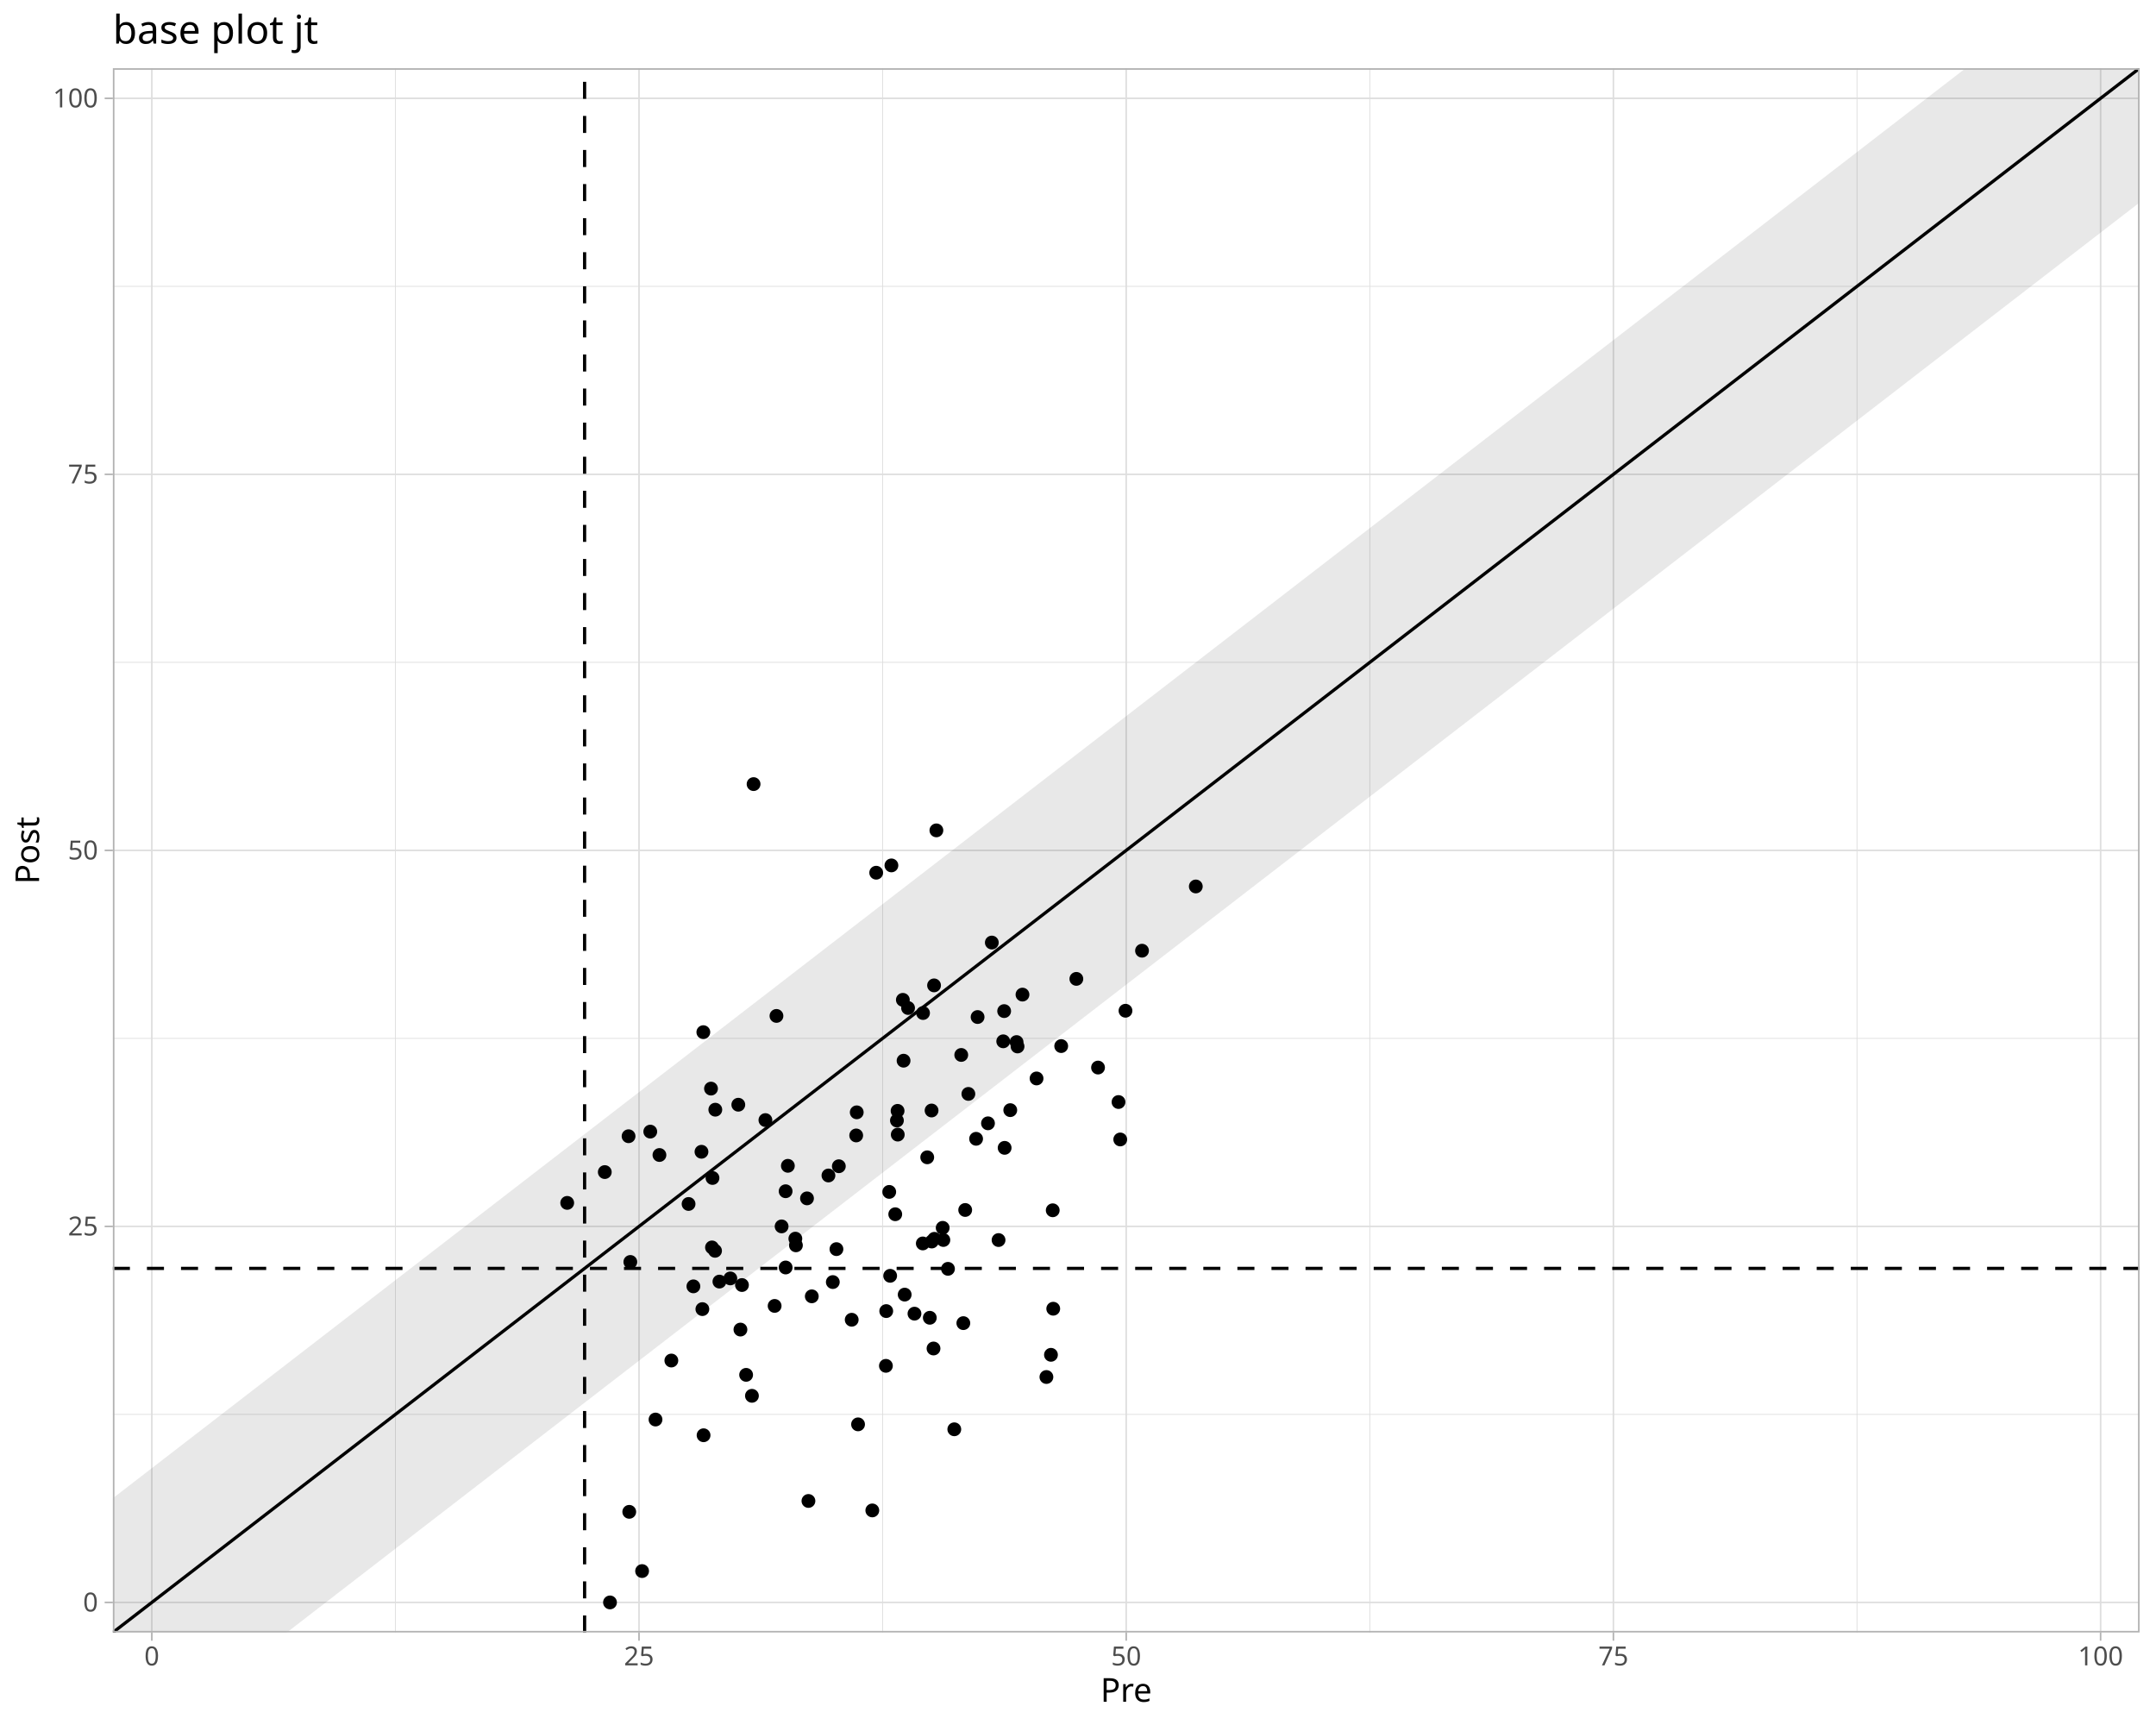
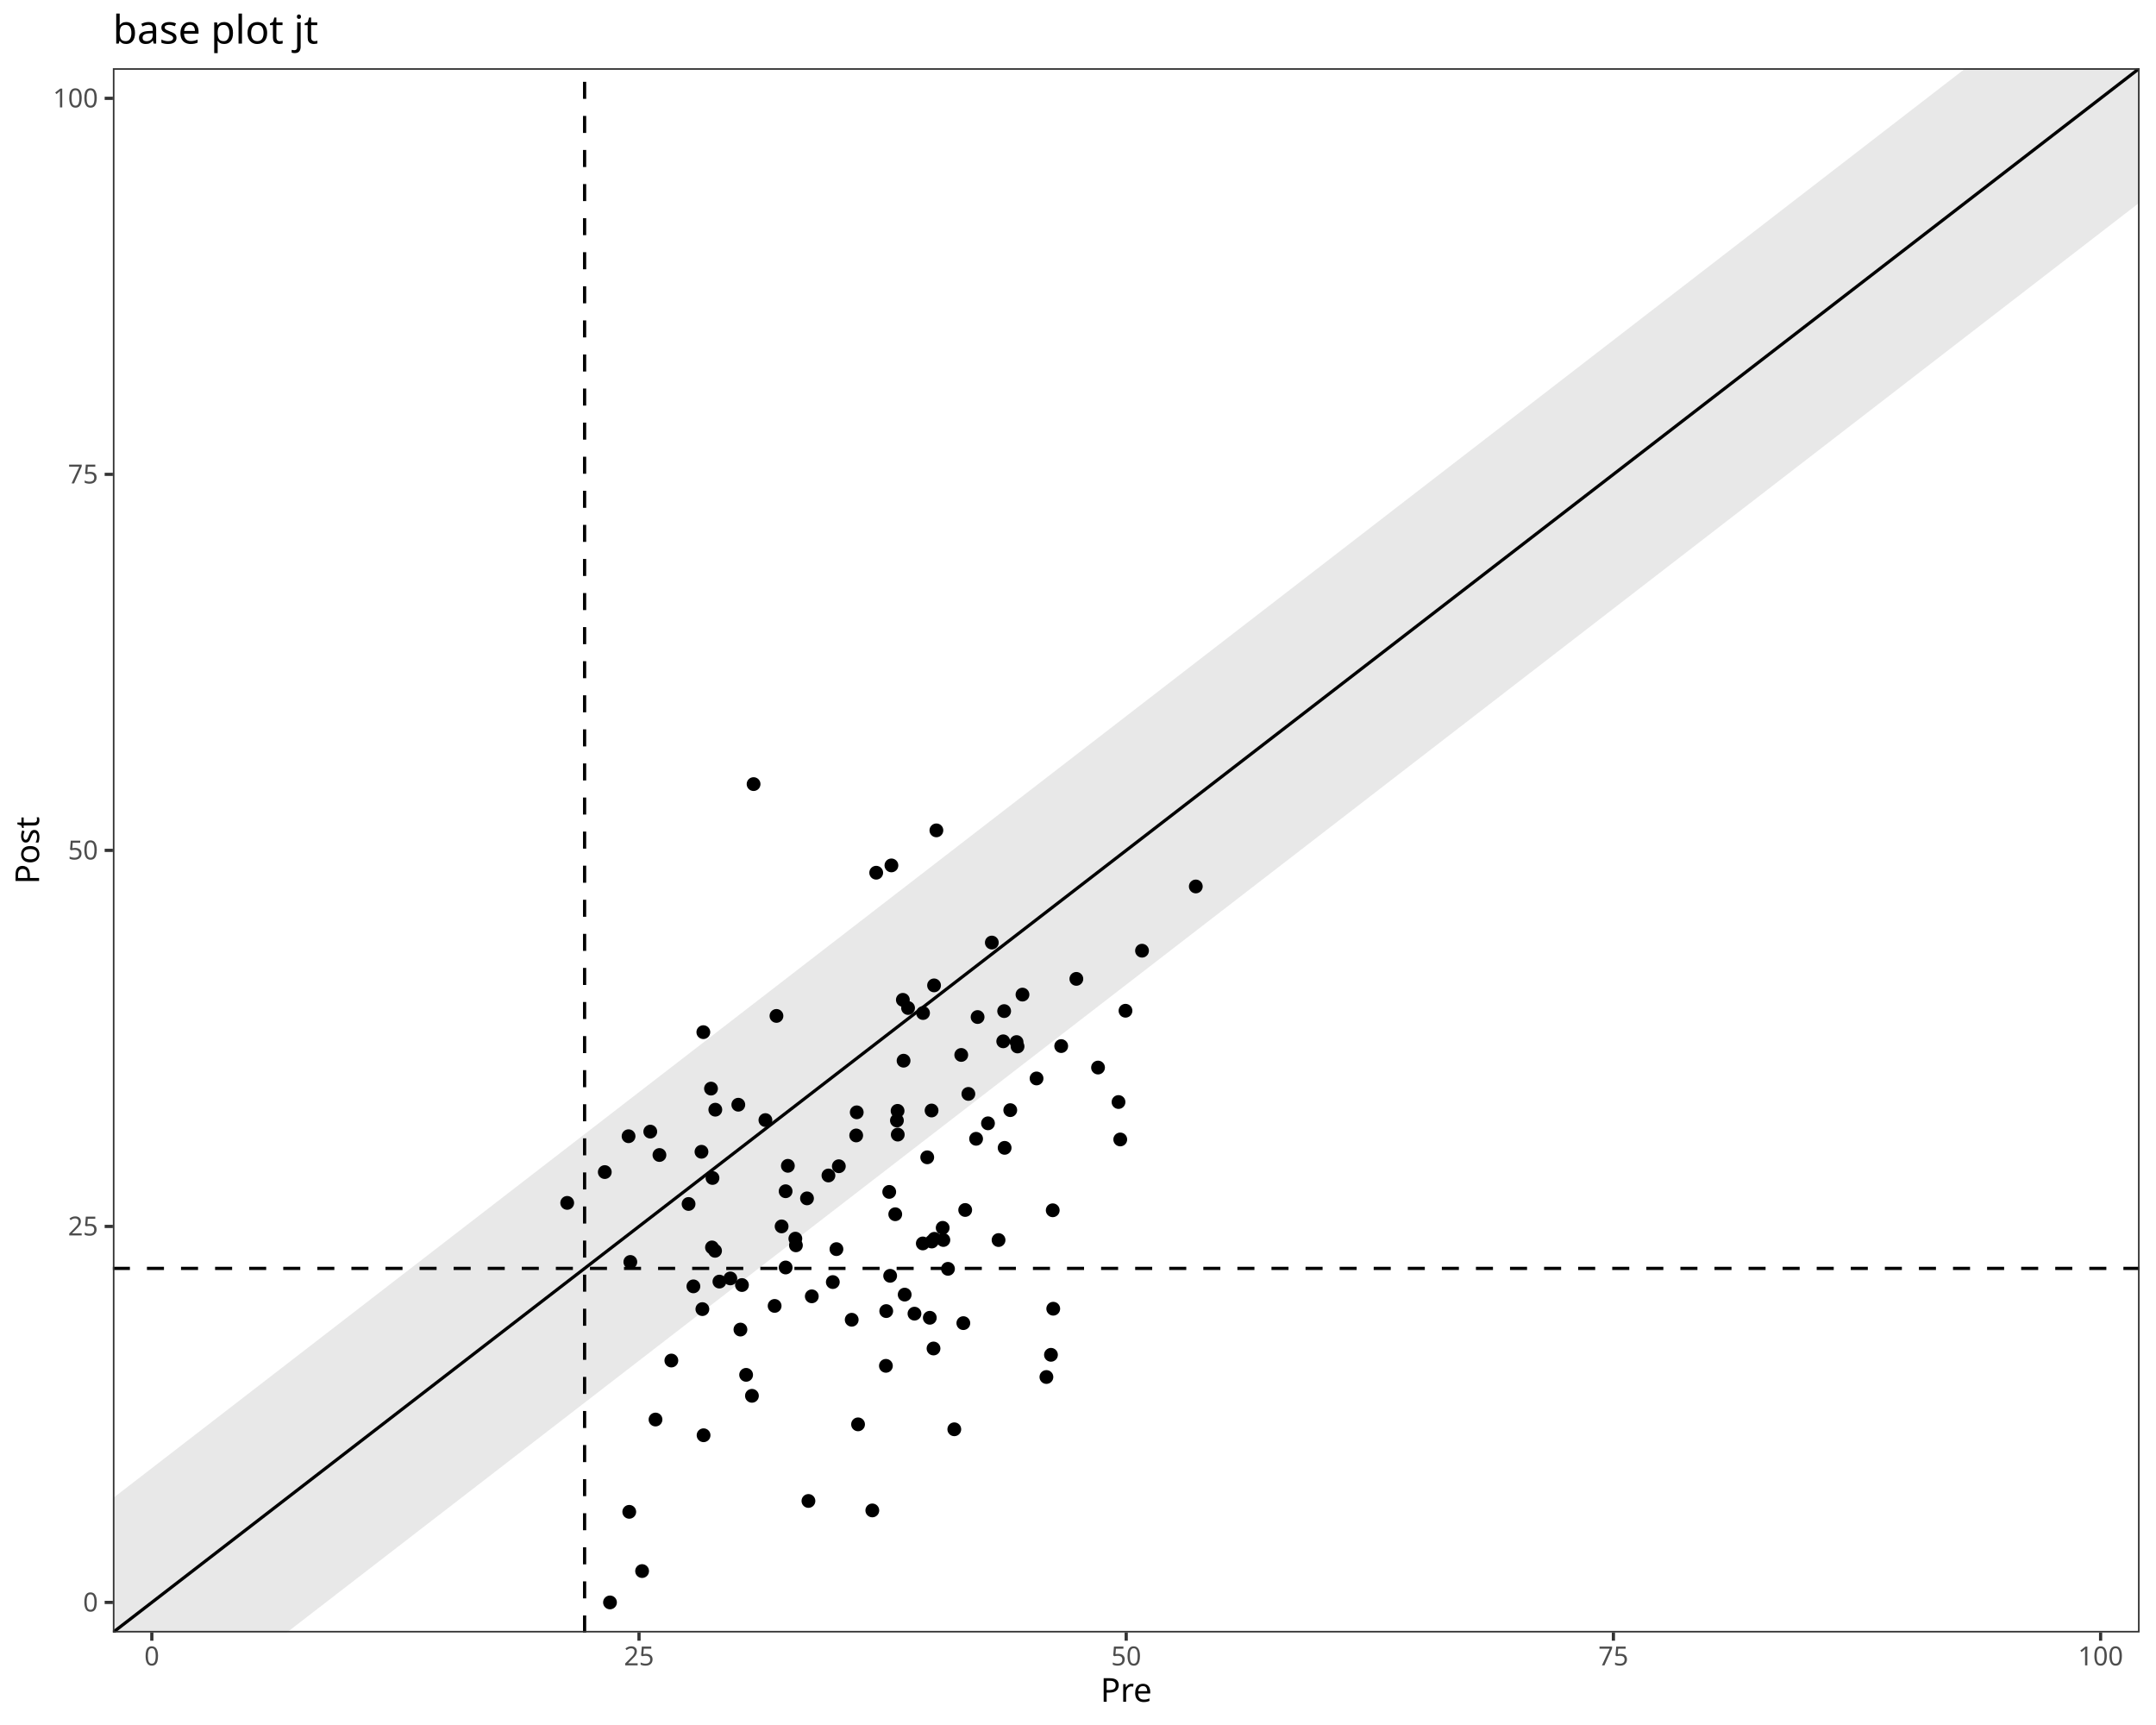
<svg xmlns="http://www.w3.org/2000/svg" class="svglite" data-engine-version="2.0" width="720.00pt" height="576.00pt" viewBox="0 0 720.00 576.00">
  <defs>
    <style type="text/css">
    .svglite line, .svglite polyline, .svglite polygon, .svglite path, .svglite rect, .svglite circle {
      fill: none;
      stroke: #000000;
      stroke-linecap: round;
      stroke-linejoin: round;
      stroke-miterlimit: 10.00;
    }
  </style>
  </defs>
  <rect width="100%" height="100%" style="stroke: none; fill: #FFFFFF;" />
  <defs>
    <clipPath id="cpMC4wMHw3MjAuMDB8MC4wMHw1NzYuMDA=">
      <rect x="0.00" y="0.00" width="720.00" height="576.00" />
    </clipPath>
  </defs>
  <g clip-path="url(#cpMC4wMHw3MjAuMDB8MC4wMHw1NzYuMDA=)">
    <rect x="0.00" y="0.00" width="720.00" height="576.00" style="stroke-width: 1.07; stroke: #FFFFFF; fill: #FFFFFF;" />
  </g>
  <defs>
    <clipPath id="cpMzcuNjl8NzE0LjUyfDIyLjc4fDU0NS4xMQ==">
      <rect x="37.69" y="22.78" width="676.83" height="522.33" />
    </clipPath>
  </defs>
  <g clip-path="url(#cpMzcuNjl8NzE0LjUyfDIyLjc4fDU0NS4xMQ==)">
    <rect x="37.69" y="22.78" width="676.83" height="522.33" style="stroke-width: 1.07; stroke: none; fill: #FFFFFF;" />
-     <polyline points="37.69,472.29 714.52,472.29 " style="stroke-width: 0.27; stroke: #DEDEDE; stroke-linecap: butt;" />
-     <polyline points="37.69,346.73 714.52,346.73 " style="stroke-width: 0.27; stroke: #DEDEDE; stroke-linecap: butt;" />
-     <polyline points="37.69,221.17 714.52,221.17 " style="stroke-width: 0.27; stroke: #DEDEDE; stroke-linecap: butt;" />
-     <polyline points="37.69,95.61 714.52,95.61 " style="stroke-width: 0.27; stroke: #DEDEDE; stroke-linecap: butt;" />
-     <polyline points="132.05,545.11 132.05,22.78 " style="stroke-width: 0.27; stroke: #DEDEDE; stroke-linecap: butt;" />
-     <polyline points="294.75,545.11 294.75,22.78 " style="stroke-width: 0.27; stroke: #DEDEDE; stroke-linecap: butt;" />
-     <polyline points="457.45,545.11 457.45,22.78 " style="stroke-width: 0.27; stroke: #DEDEDE; stroke-linecap: butt;" />
-     <polyline points="620.15,545.11 620.15,22.78 " style="stroke-width: 0.27; stroke: #DEDEDE; stroke-linecap: butt;" />
-     <polyline points="37.69,535.07 714.52,535.07 " style="stroke-width: 0.53; stroke: #DEDEDE; stroke-linecap: butt;" />
-     <polyline points="37.69,409.51 714.52,409.51 " style="stroke-width: 0.53; stroke: #DEDEDE; stroke-linecap: butt;" />
-     <polyline points="37.69,283.95 714.52,283.95 " style="stroke-width: 0.53; stroke: #DEDEDE; stroke-linecap: butt;" />
-     <polyline points="37.69,158.39 714.52,158.39 " style="stroke-width: 0.53; stroke: #DEDEDE; stroke-linecap: butt;" />
-     <polyline points="37.69,32.83 714.52,32.83 " style="stroke-width: 0.53; stroke: #DEDEDE; stroke-linecap: butt;" />
-     <polyline points="50.70,545.11 50.70,22.78 " style="stroke-width: 0.53; stroke: #DEDEDE; stroke-linecap: butt;" />
-     <polyline points="213.40,545.11 213.40,22.78 " style="stroke-width: 0.53; stroke: #DEDEDE; stroke-linecap: butt;" />
-     <polyline points="376.10,545.11 376.10,22.78 " style="stroke-width: 0.53; stroke: #DEDEDE; stroke-linecap: butt;" />
-     <polyline points="538.80,545.11 538.80,22.78 " style="stroke-width: 0.53; stroke: #DEDEDE; stroke-linecap: butt;" />
-     <polyline points="701.50,545.11 701.50,22.78 " style="stroke-width: 0.53; stroke: #DEDEDE; stroke-linecap: butt;" />
-     <polygon points="37.69,500.28 714.52,-22.05 714.52,67.62 37.69,589.95 " style="stroke-width: 0.00; stroke: none; fill: #1A1A1A; fill-opacity: 0.10;" />
-     <polyline points="37.69,500.28 714.52,-22.05 " style="stroke-width: 1.07; stroke: none;" />
-     <polyline points="714.52,67.62 37.69,589.95 " style="stroke-width: 1.07; stroke: none;" />
+     <polygon points="37.69,500.28 714.52,-22.05 714.52,67.62 37.69,589.95 " style="stroke-width: 0.00; stroke: none; stroke-linecap: butt; fill: #1A1A1A; fill-opacity: 0.10;" />
+     <polyline points="37.69,500.28 714.52,-22.05 " style="stroke-width: 1.07; stroke: none; stroke-linecap: butt;" />
+     <polyline points="714.52,67.62 37.69,589.95 " style="stroke-width: 1.07; stroke: none; stroke-linecap: butt;" />
    <line x1="-639.14" y1="1067.44" x2="1391.35" y2="-499.55" style="stroke-width: 1.07; stroke-linecap: butt;" />
    <line x1="37.69" y1="423.53" x2="714.52" y2="423.53" style="stroke-width: 1.07; stroke-dasharray: 5.69,5.69; stroke-linecap: butt;" />
    <line x1="195.23" y1="545.11" x2="195.23" y2="22.78" style="stroke-width: 1.07; stroke-dasharray: 5.69,5.69; stroke-linecap: butt;" />
    <circle cx="286.11" cy="371.42" r="1.95" style="stroke-width: 0.71; fill: #000000;" />
    <circle cx="246.56" cy="368.88" r="1.95" style="stroke-width: 0.71; fill: #000000;" />
    <circle cx="373.53" cy="367.98" r="1.95" style="stroke-width: 0.71; fill: #000000;" />
    <circle cx="301.51" cy="333.86" r="1.95" style="stroke-width: 0.71; fill: #000000;" />
    <circle cx="238.79" cy="417.66" r="1.95" style="stroke-width: 0.71; fill: #000000;" />
    <circle cx="315.04" cy="414.05" r="1.95" style="stroke-width: 0.71; fill: #000000;" />
    <circle cx="286.55" cy="475.61" r="1.95" style="stroke-width: 0.71; fill: #000000;" />
    <circle cx="278.12" cy="428.10" r="1.95" style="stroke-width: 0.71; fill: #000000;" />
    <circle cx="311.16" cy="414.56" r="1.95" style="stroke-width: 0.71; fill: #000000;" />
    <circle cx="237.94" cy="393.34" r="1.95" style="stroke-width: 0.71; fill: #000000;" />
    <circle cx="269.50" cy="400.15" r="1.95" style="stroke-width: 0.71; fill: #000000;" />
    <circle cx="265.61" cy="413.60" r="1.95" style="stroke-width: 0.71; fill: #000000;" />
    <circle cx="297.27" cy="426.01" r="1.95" style="stroke-width: 0.71; fill: #000000;" />
    <circle cx="298.97" cy="405.45" r="1.95" style="stroke-width: 0.71; fill: #000000;" />
    <circle cx="280.13" cy="389.42" r="1.95" style="stroke-width: 0.71; fill: #000000;" />
    <circle cx="261.02" cy="409.51" r="1.95" style="stroke-width: 0.71; fill: #000000;" />
    <circle cx="291.31" cy="504.35" r="1.95" style="stroke-width: 0.71; fill: #000000;" />
    <circle cx="249.17" cy="459.08" r="1.95" style="stroke-width: 0.71; fill: #000000;" />
    <circle cx="203.71" cy="535.07" r="1.95" style="stroke-width: 0.71; fill: #000000;" />
    <circle cx="335.03" cy="347.71" r="1.95" style="stroke-width: 0.71; fill: #000000;" />
    <circle cx="265.80" cy="415.83" r="1.95" style="stroke-width: 0.71; fill: #000000;" />
    <circle cx="316.58" cy="423.68" r="1.95" style="stroke-width: 0.71; fill: #000000;" />
    <circle cx="350.97" cy="452.39" r="1.95" style="stroke-width: 0.71; fill: #000000;" />
    <circle cx="337.38" cy="370.69" r="1.95" style="stroke-width: 0.71; fill: #000000;" />
    <circle cx="333.47" cy="414.07" r="1.95" style="stroke-width: 0.71; fill: #000000;" />
    <circle cx="318.69" cy="477.26" r="1.95" style="stroke-width: 0.71; fill: #000000;" />
    <circle cx="238.88" cy="370.54" r="1.95" style="stroke-width: 0.71; fill: #000000;" />
    <circle cx="218.91" cy="474.00" r="1.95" style="stroke-width: 0.71; fill: #000000;" />
    <circle cx="234.96" cy="479.25" r="1.95" style="stroke-width: 0.71; fill: #000000;" />
    <circle cx="220.22" cy="385.67" r="1.95" style="stroke-width: 0.71; fill: #000000;" />
    <circle cx="251.66" cy="261.82" r="1.95" style="stroke-width: 0.71; fill: #000000;" />
    <circle cx="302.12" cy="432.29" r="1.95" style="stroke-width: 0.71; fill: #000000;" />
    <circle cx="301.75" cy="354.18" r="1.95" style="stroke-width: 0.71; fill: #000000;" />
    <circle cx="237.77" cy="416.53" r="1.95" style="stroke-width: 0.71; fill: #000000;" />
    <circle cx="323.39" cy="365.27" r="1.95" style="stroke-width: 0.71; fill: #000000;" />
    <circle cx="325.97" cy="380.26" r="1.95" style="stroke-width: 0.71; fill: #000000;" />
    <circle cx="321.01" cy="352.26" r="1.95" style="stroke-width: 0.71; fill: #000000;" />
    <circle cx="311.75" cy="450.28" r="1.95" style="stroke-width: 0.71; fill: #000000;" />
    <circle cx="366.69" cy="356.47" r="1.95" style="stroke-width: 0.71; fill: #000000;" />
    <circle cx="285.93" cy="379.14" r="1.95" style="stroke-width: 0.71; fill: #000000;" />
    <circle cx="189.42" cy="401.66" r="1.95" style="stroke-width: 0.71; fill: #000000;" />
    <circle cx="262.36" cy="397.77" r="1.95" style="stroke-width: 0.71; fill: #000000;" />
    <circle cx="237.44" cy="363.50" r="1.95" style="stroke-width: 0.71; fill: #000000;" />
    <circle cx="292.61" cy="291.41" r="1.95" style="stroke-width: 0.71; fill: #000000;" />
    <circle cx="234.88" cy="344.65" r="1.95" style="stroke-width: 0.71; fill: #000000;" />
    <circle cx="284.43" cy="440.68" r="1.95" style="stroke-width: 0.71; fill: #000000;" />
    <circle cx="309.65" cy="386.44" r="1.95" style="stroke-width: 0.71; fill: #000000;" />
    <circle cx="351.73" cy="437.00" r="1.95" style="stroke-width: 0.71; fill: #000000;" />
    <circle cx="299.81" cy="378.86" r="1.95" style="stroke-width: 0.71; fill: #000000;" />
    <circle cx="349.45" cy="459.80" r="1.95" style="stroke-width: 0.71; fill: #000000;" />
    <circle cx="269.98" cy="501.19" r="1.95" style="stroke-width: 0.71; fill: #000000;" />
    <circle cx="262.37" cy="423.23" r="1.95" style="stroke-width: 0.71; fill: #000000;" />
    <circle cx="247.78" cy="429.09" r="1.95" style="stroke-width: 0.71; fill: #000000;" />
    <circle cx="308.17" cy="415.20" r="1.95" style="stroke-width: 0.71; fill: #000000;" />
    <circle cx="314.81" cy="409.99" r="1.95" style="stroke-width: 0.71; fill: #000000;" />
    <circle cx="297.69" cy="288.97" r="1.95" style="stroke-width: 0.71; fill: #000000;" />
    <circle cx="240.25" cy="427.94" r="1.95" style="stroke-width: 0.71; fill: #000000;" />
    <circle cx="312.71" cy="277.27" r="1.95" style="stroke-width: 0.71; fill: #000000;" />
    <circle cx="299.75" cy="370.93" r="1.95" style="stroke-width: 0.71; fill: #000000;" />
    <circle cx="331.22" cy="314.73" r="1.95" style="stroke-width: 0.71; fill: #000000;" />
    <circle cx="243.90" cy="426.88" r="1.95" style="stroke-width: 0.71; fill: #000000;" />
    <circle cx="341.46" cy="332.11" r="1.95" style="stroke-width: 0.71; fill: #000000;" />
    <circle cx="339.81" cy="349.43" r="1.95" style="stroke-width: 0.71; fill: #000000;" />
    <circle cx="375.86" cy="337.50" r="1.95" style="stroke-width: 0.71; fill: #000000;" />
    <circle cx="381.38" cy="317.45" r="1.95" style="stroke-width: 0.71; fill: #000000;" />
    <circle cx="346.16" cy="360.11" r="1.95" style="stroke-width: 0.71; fill: #000000;" />
    <circle cx="312.03" cy="413.66" r="1.95" style="stroke-width: 0.71; fill: #000000;" />
    <circle cx="326.47" cy="339.60" r="1.95" style="stroke-width: 0.71; fill: #000000;" />
    <circle cx="234.56" cy="437.13" r="1.95" style="stroke-width: 0.71; fill: #000000;" />
    <circle cx="258.69" cy="436.06" r="1.95" style="stroke-width: 0.71; fill: #000000;" />
    <circle cx="296.96" cy="397.99" r="1.95" style="stroke-width: 0.71; fill: #000000;" />
    <circle cx="339.49" cy="347.96" r="1.95" style="stroke-width: 0.71; fill: #000000;" />
    <circle cx="305.39" cy="438.65" r="1.95" style="stroke-width: 0.71; fill: #000000;" />
    <circle cx="263.11" cy="389.28" r="1.95" style="stroke-width: 0.71; fill: #000000;" />
    <circle cx="229.95" cy="402.02" r="1.95" style="stroke-width: 0.71; fill: #000000;" />
    <circle cx="231.56" cy="429.53" r="1.95" style="stroke-width: 0.71; fill: #000000;" />
    <circle cx="209.91" cy="379.40" r="1.95" style="stroke-width: 0.71; fill: #000000;" />
    <circle cx="247.27" cy="443.96" r="1.95" style="stroke-width: 0.71; fill: #000000;" />
    <circle cx="276.66" cy="392.51" r="1.95" style="stroke-width: 0.71; fill: #000000;" />
    <circle cx="214.43" cy="524.60" r="1.95" style="stroke-width: 0.71; fill: #000000;" />
    <circle cx="210.14" cy="504.82" r="1.95" style="stroke-width: 0.71; fill: #000000;" />
    <circle cx="303.25" cy="336.58" r="1.95" style="stroke-width: 0.71; fill: #000000;" />
    <circle cx="311.93" cy="329.03" r="1.95" style="stroke-width: 0.71; fill: #000000;" />
    <circle cx="279.33" cy="417.10" r="1.95" style="stroke-width: 0.71; fill: #000000;" />
    <circle cx="351.56" cy="404.13" r="1.95" style="stroke-width: 0.71; fill: #000000;" />
    <circle cx="210.50" cy="421.38" r="1.95" style="stroke-width: 0.71; fill: #000000;" />
    <circle cx="299.53" cy="374.15" r="1.95" style="stroke-width: 0.71; fill: #000000;" />
    <circle cx="329.94" cy="375.09" r="1.95" style="stroke-width: 0.71; fill: #000000;" />
    <circle cx="354.39" cy="349.30" r="1.95" style="stroke-width: 0.71; fill: #000000;" />
    <circle cx="217.16" cy="377.86" r="1.95" style="stroke-width: 0.71; fill: #000000;" />
    <circle cx="259.30" cy="339.23" r="1.95" style="stroke-width: 0.71; fill: #000000;" />
    <circle cx="234.26" cy="384.59" r="1.95" style="stroke-width: 0.71; fill: #000000;" />
    <circle cx="310.51" cy="440.02" r="1.95" style="stroke-width: 0.71; fill: #000000;" />
    <circle cx="321.71" cy="441.81" r="1.95" style="stroke-width: 0.71; fill: #000000;" />
    <circle cx="322.33" cy="404.03" r="1.95" style="stroke-width: 0.71; fill: #000000;" />
    <circle cx="251.11" cy="466.08" r="1.95" style="stroke-width: 0.71; fill: #000000;" />
    <circle cx="335.50" cy="383.28" r="1.95" style="stroke-width: 0.71; fill: #000000;" />
    <circle cx="295.85" cy="456.07" r="1.95" style="stroke-width: 0.71; fill: #000000;" />
    <circle cx="359.45" cy="326.86" r="1.95" style="stroke-width: 0.71; fill: #000000;" />
    <circle cx="295.96" cy="437.79" r="1.95" style="stroke-width: 0.71; fill: #000000;" />
    <circle cx="335.34" cy="337.62" r="1.95" style="stroke-width: 0.71; fill: #000000;" />
    <circle cx="374.11" cy="380.48" r="1.95" style="stroke-width: 0.71; fill: #000000;" />
    <circle cx="271.10" cy="432.86" r="1.95" style="stroke-width: 0.71; fill: #000000;" />
    <circle cx="224.20" cy="454.30" r="1.95" style="stroke-width: 0.71; fill: #000000;" />
    <circle cx="308.25" cy="338.26" r="1.95" style="stroke-width: 0.71; fill: #000000;" />
    <circle cx="311.10" cy="370.81" r="1.95" style="stroke-width: 0.71; fill: #000000;" />
    <circle cx="255.61" cy="374.01" r="1.95" style="stroke-width: 0.71; fill: #000000;" />
    <circle cx="399.34" cy="296.00" r="1.95" style="stroke-width: 0.71; fill: #000000;" />
    <circle cx="201.97" cy="391.37" r="1.95" style="stroke-width: 0.71; fill: #000000;" />
-     <rect x="37.69" y="22.78" width="676.83" height="522.33" style="stroke-width: 1.07; stroke: #B3B3B3;" />
+     <rect x="37.69" y="22.78" width="676.83" height="522.33" style="stroke-width: 1.07; stroke: #333333;" />
  </g>
  <g clip-path="url(#cpMC4wMHw3MjAuMDB8MC4wMHw1NzYuMDA=)">
    <text x="32.76" y="538.10" text-anchor="end" style="font-size: 8.80px; fill: #4D4D4D; font-family: sans;" textLength="4.89px" lengthAdjust="spacingAndGlyphs">0</text>
    <text x="32.76" y="412.54" text-anchor="end" style="font-size: 8.80px; fill: #4D4D4D; font-family: sans;" textLength="9.79px" lengthAdjust="spacingAndGlyphs">25</text>
    <text x="32.76" y="286.98" text-anchor="end" style="font-size: 8.80px; fill: #4D4D4D; font-family: sans;" textLength="9.79px" lengthAdjust="spacingAndGlyphs">50</text>
    <text x="32.76" y="161.42" text-anchor="end" style="font-size: 8.80px; fill: #4D4D4D; font-family: sans;" textLength="9.79px" lengthAdjust="spacingAndGlyphs">75</text>
    <text x="32.76" y="35.86" text-anchor="end" style="font-size: 8.80px; fill: #4D4D4D; font-family: sans;" textLength="14.68px" lengthAdjust="spacingAndGlyphs">100</text>
-     <polyline points="34.95,535.07 37.69,535.07 " style="stroke-width: 0.53; stroke: #B3B3B3; stroke-linecap: butt;" />
-     <polyline points="34.95,409.51 37.69,409.51 " style="stroke-width: 0.53; stroke: #B3B3B3; stroke-linecap: butt;" />
-     <polyline points="34.95,283.95 37.69,283.95 " style="stroke-width: 0.53; stroke: #B3B3B3; stroke-linecap: butt;" />
-     <polyline points="34.95,158.39 37.69,158.39 " style="stroke-width: 0.53; stroke: #B3B3B3; stroke-linecap: butt;" />
-     <polyline points="34.95,32.83 37.69,32.83 " style="stroke-width: 0.53; stroke: #B3B3B3; stroke-linecap: butt;" />
-     <polyline points="50.70,547.85 50.70,545.11 " style="stroke-width: 0.53; stroke: #B3B3B3; stroke-linecap: butt;" />
-     <polyline points="213.40,547.85 213.40,545.11 " style="stroke-width: 0.53; stroke: #B3B3B3; stroke-linecap: butt;" />
-     <polyline points="376.10,547.85 376.10,545.11 " style="stroke-width: 0.53; stroke: #B3B3B3; stroke-linecap: butt;" />
-     <polyline points="538.80,547.85 538.80,545.11 " style="stroke-width: 0.53; stroke: #B3B3B3; stroke-linecap: butt;" />
-     <polyline points="701.50,547.85 701.50,545.11 " style="stroke-width: 0.53; stroke: #B3B3B3; stroke-linecap: butt;" />
+     <polyline points="34.95,535.07 37.69,535.07 " style="stroke-width: 1.07; stroke: #333333; stroke-linecap: butt;" />
+     <polyline points="34.95,409.51 37.69,409.51 " style="stroke-width: 1.07; stroke: #333333; stroke-linecap: butt;" />
+     <polyline points="34.95,283.95 37.69,283.95 " style="stroke-width: 1.07; stroke: #333333; stroke-linecap: butt;" />
+     <polyline points="34.95,158.39 37.69,158.39 " style="stroke-width: 1.07; stroke: #333333; stroke-linecap: butt;" />
+     <polyline points="34.95,32.83 37.69,32.83 " style="stroke-width: 1.07; stroke: #333333; stroke-linecap: butt;" />
+     <polyline points="50.70,547.85 50.70,545.11 " style="stroke-width: 1.07; stroke: #333333; stroke-linecap: butt;" />
+     <polyline points="213.40,547.85 213.40,545.11 " style="stroke-width: 1.07; stroke: #333333; stroke-linecap: butt;" />
+     <polyline points="376.10,547.85 376.10,545.11 " style="stroke-width: 1.07; stroke: #333333; stroke-linecap: butt;" />
+     <polyline points="538.80,547.85 538.80,545.11 " style="stroke-width: 1.07; stroke: #333333; stroke-linecap: butt;" />
+     <polyline points="701.50,547.85 701.50,545.11 " style="stroke-width: 1.07; stroke: #333333; stroke-linecap: butt;" />
    <text x="50.70" y="556.10" text-anchor="middle" style="font-size: 8.80px; fill: #4D4D4D; font-family: sans;" textLength="4.89px" lengthAdjust="spacingAndGlyphs">0</text>
    <text x="213.40" y="556.10" text-anchor="middle" style="font-size: 8.80px; fill: #4D4D4D; font-family: sans;" textLength="9.79px" lengthAdjust="spacingAndGlyphs">25</text>
    <text x="376.10" y="556.10" text-anchor="middle" style="font-size: 8.80px; fill: #4D4D4D; font-family: sans;" textLength="9.79px" lengthAdjust="spacingAndGlyphs">50</text>
    <text x="538.80" y="556.10" text-anchor="middle" style="font-size: 8.80px; fill: #4D4D4D; font-family: sans;" textLength="9.79px" lengthAdjust="spacingAndGlyphs">75</text>
    <text x="701.50" y="556.10" text-anchor="middle" style="font-size: 8.80px; fill: #4D4D4D; font-family: sans;" textLength="14.68px" lengthAdjust="spacingAndGlyphs">100</text>
    <text x="376.10" y="568.24" text-anchor="middle" style="font-size: 11.00px; font-family: sans;" textLength="17.12px" lengthAdjust="spacingAndGlyphs">Pre</text>
    <text transform="translate(13.05,283.95) rotate(-90)" text-anchor="middle" style="font-size: 11.00px; font-family: sans;" textLength="22.02px" lengthAdjust="spacingAndGlyphs">Post</text>
    <text x="37.69" y="14.56" style="font-size: 13.20px; font-family: sans;" textLength="63.84px" lengthAdjust="spacingAndGlyphs">base plot jt</text>
  </g>
</svg>
